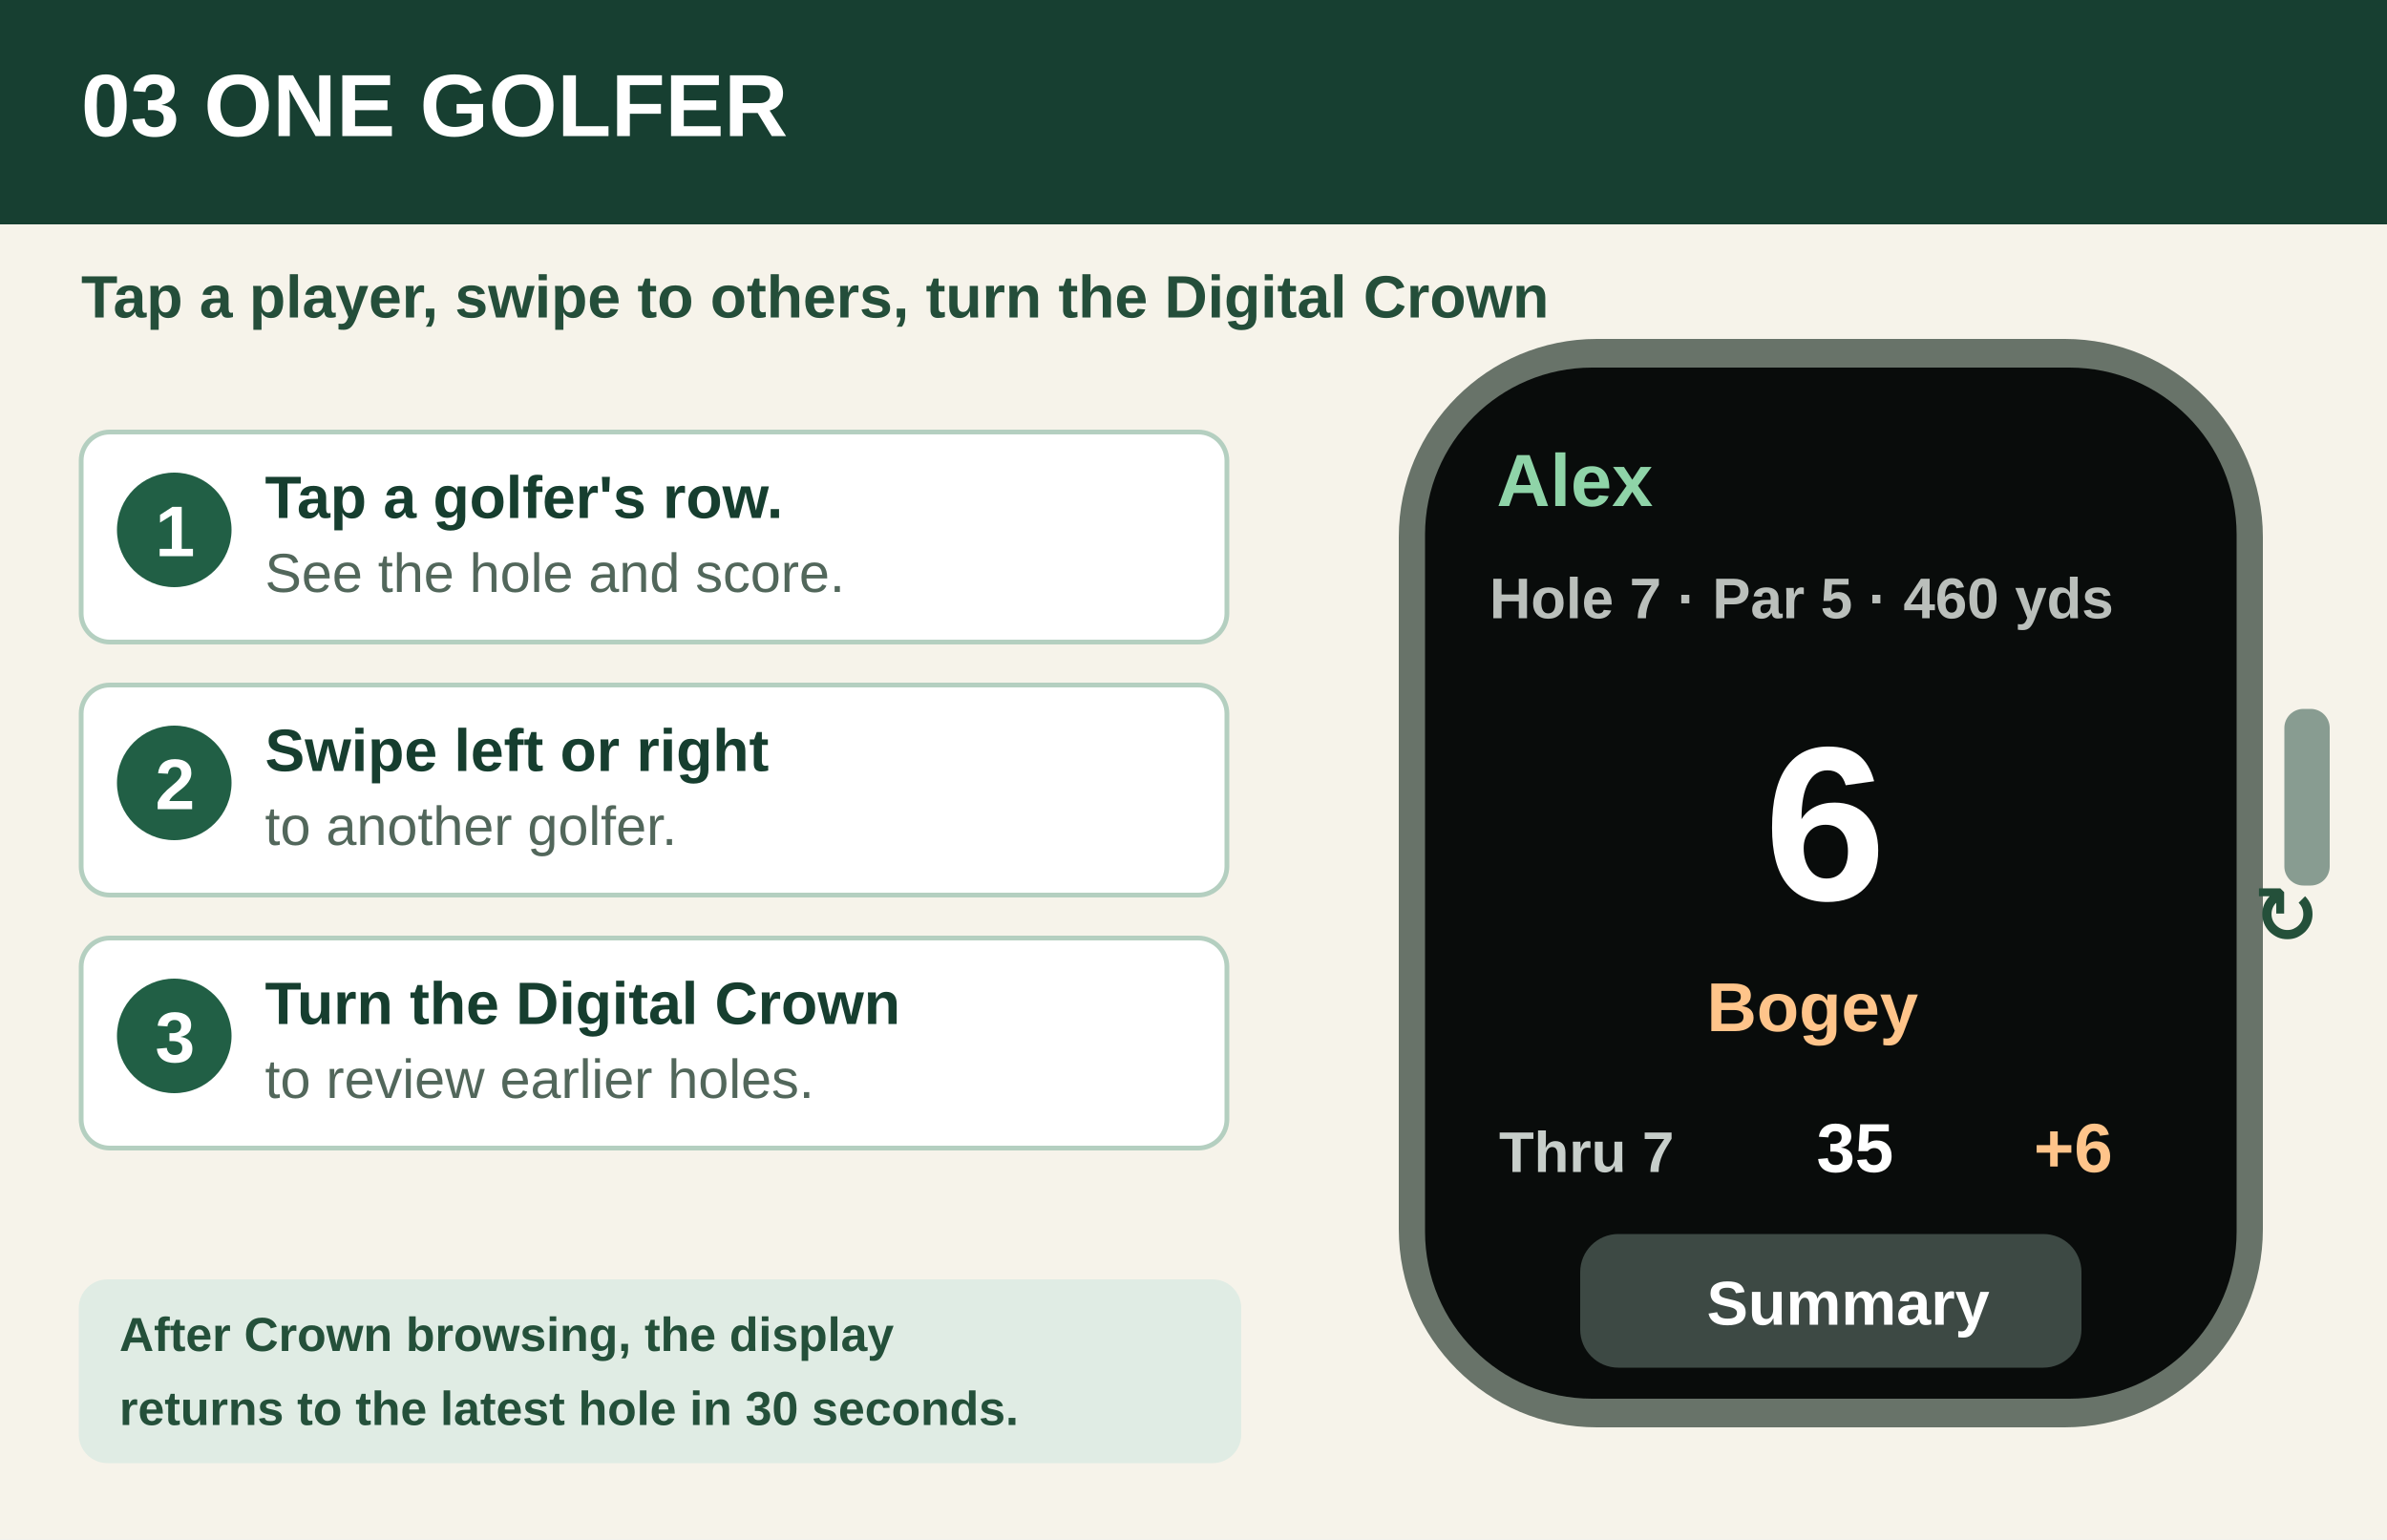
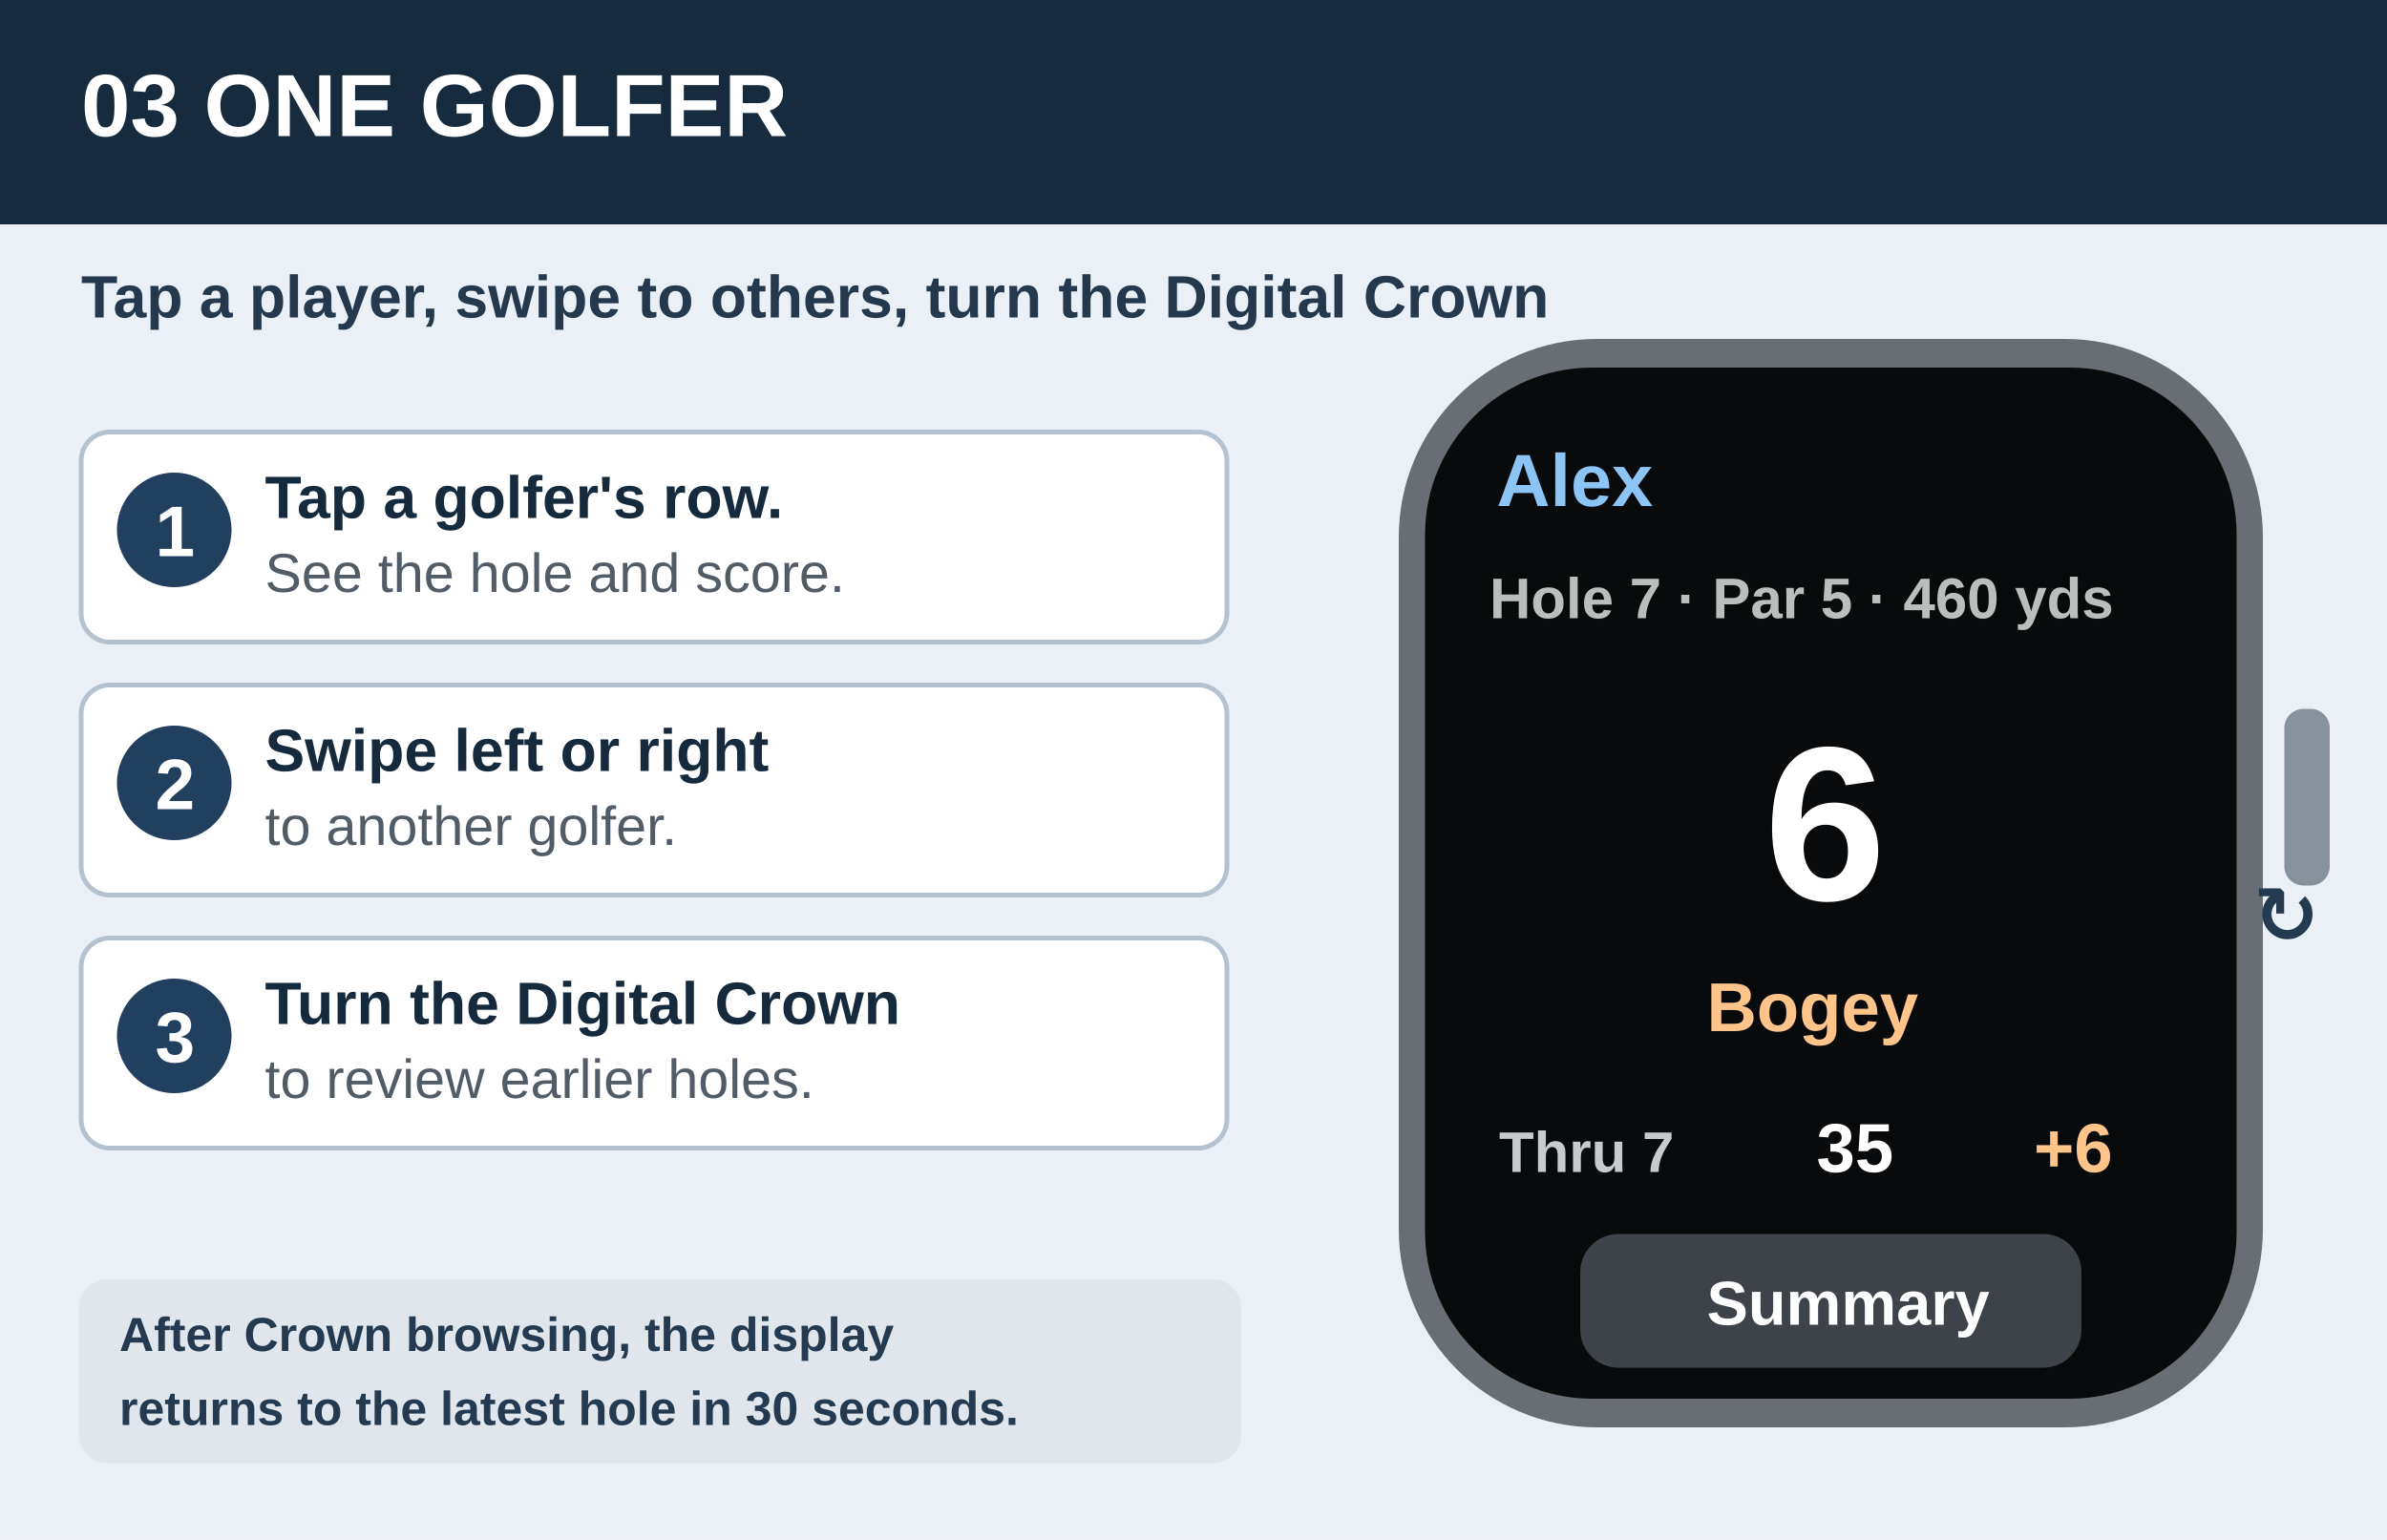
<svg xmlns="http://www.w3.org/2000/svg" width="1000" height="645" viewBox="0 0 1000 645" role="img" aria-label="Apple Watch single-golfer view with score, par, and crown navigation">
-   <rect x="0" y="0" width="1000" height="645" rx="0" fill="#f6f3ea" stroke="none" stroke-width="1" />
-   <rect x="0" y="0" width="1000" height="94" rx="0" fill="#173f31" stroke="none" stroke-width="1" />
+   <rect x="0" y="0" width="1000" height="645" rx="0" fill="#eaf0f6" stroke="none" stroke-width="1" />
+   <rect x="0" y="0" width="1000" height="94" rx="0" fill="#172b3f" stroke="none" stroke-width="1" />
  <text x="34" y="57" fill="#ffffff" font-size="37" font-weight="800" font-family="Arial,Helvetica,sans-serif">03  ONE GOLFER</text>
-   <text x="34" y="133" fill="#244e3a" font-size="25" font-weight="700" font-family="Arial,Helvetica,sans-serif">Tap a player, swipe to others, turn the Digital Crown</text>
-   <rect x="34" y="181" width="480" height="88" rx="12" fill="#fff" stroke="#b4cfc0" stroke-width="2" />
-   <rect x="49" y="198" width="48" height="48" rx="24" fill="#215f45" stroke="none" stroke-width="1" />
+   <text x="34" y="133" fill="#24394e" font-size="25" font-weight="700" font-family="Arial,Helvetica,sans-serif">Tap a player, swipe to others, turn the Digital Crown</text>
+   <rect x="34" y="181" width="480" height="88" rx="12" fill="#fff" stroke="#b4c2cf" stroke-width="2" />
+   <rect x="49" y="198" width="48" height="48" rx="24" fill="#21405f" stroke="none" stroke-width="1" />
  <text x="65" y="233" fill="#fff" font-size="30" font-weight="800" font-family="Arial,Helvetica,sans-serif">1</text>
-   <text x="111" y="217" fill="#163e2f" font-size="25" font-weight="700" font-family="Arial,Helvetica,sans-serif">Tap a golfer's row.</text>
-   <text x="111" y="248" fill="#52675b" font-size="23" font-weight="500" font-family="Arial,Helvetica,sans-serif">See the hole and score.</text>
-   <rect x="34" y="287" width="480" height="88" rx="12" fill="#fff" stroke="#b4cfc0" stroke-width="2" />
-   <rect x="49" y="304" width="48" height="48" rx="24" fill="#215f45" stroke="none" stroke-width="1" />
+   <text x="111" y="217" fill="#162a3e" font-size="25" font-weight="700" font-family="Arial,Helvetica,sans-serif">Tap a golfer's row.</text>
+   <text x="111" y="248" fill="#525c67" font-size="23" font-weight="500" font-family="Arial,Helvetica,sans-serif">See the hole and score.</text>
+   <rect x="34" y="287" width="480" height="88" rx="12" fill="#fff" stroke="#b4c2cf" stroke-width="2" />
+   <rect x="49" y="304" width="48" height="48" rx="24" fill="#21405f" stroke="none" stroke-width="1" />
  <text x="65" y="339" fill="#fff" font-size="30" font-weight="800" font-family="Arial,Helvetica,sans-serif">2</text>
-   <text x="111" y="323" fill="#163e2f" font-size="25" font-weight="700" font-family="Arial,Helvetica,sans-serif">Swipe left or right</text>
-   <text x="111" y="354" fill="#52675b" font-size="23" font-weight="500" font-family="Arial,Helvetica,sans-serif">to another golfer.</text>
-   <rect x="34" y="393" width="480" height="88" rx="12" fill="#fff" stroke="#b4cfc0" stroke-width="2" />
-   <rect x="49" y="410" width="48" height="48" rx="24" fill="#215f45" stroke="none" stroke-width="1" />
+   <text x="111" y="323" fill="#162a3e" font-size="25" font-weight="700" font-family="Arial,Helvetica,sans-serif">Swipe left or right</text>
+   <text x="111" y="354" fill="#525c67" font-size="23" font-weight="500" font-family="Arial,Helvetica,sans-serif">to another golfer.</text>
+   <rect x="34" y="393" width="480" height="88" rx="12" fill="#fff" stroke="#b4c2cf" stroke-width="2" />
+   <rect x="49" y="410" width="48" height="48" rx="24" fill="#21405f" stroke="none" stroke-width="1" />
  <text x="65" y="445" fill="#fff" font-size="30" font-weight="800" font-family="Arial,Helvetica,sans-serif">3</text>
-   <text x="111" y="429" fill="#163e2f" font-size="25" font-weight="700" font-family="Arial,Helvetica,sans-serif">Turn the Digital Crown</text>
-   <text x="111" y="460" fill="#52675b" font-size="23" font-weight="500" font-family="Arial,Helvetica,sans-serif">to review earlier holes.</text>
-   <rect x="33" y="536" width="487" height="77" rx="12" fill="#e0ece4" stroke="none" stroke-width="1" />
-   <text x="50" y="566" fill="#24503a" font-size="20" font-weight="700" font-family="Arial,Helvetica,sans-serif">After Crown browsing, the display</text>
-   <text x="50" y="597" fill="#24503a" font-size="20" font-weight="600" font-family="Arial,Helvetica,sans-serif">returns to the latest hole in 30 seconds.</text>
-   <rect x="586" y="142" width="362" height="456" rx="83" fill="#687369" stroke="none" stroke-width="1" />
-   <rect x="597" y="154" width="340" height="432" rx="70" fill="#090c0b" stroke="none" stroke-width="1" />
+   <text x="111" y="429" fill="#162a3e" font-size="25" font-weight="700" font-family="Arial,Helvetica,sans-serif">Turn the Digital Crown</text>
+   <text x="111" y="460" fill="#525c67" font-size="23" font-weight="500" font-family="Arial,Helvetica,sans-serif">to review earlier holes.</text>
+   <rect x="33" y="536" width="487" height="77" rx="12" fill="#e0e6ec" stroke="none" stroke-width="1" />
+   <text x="50" y="566" fill="#243a50" font-size="20" font-weight="700" font-family="Arial,Helvetica,sans-serif">After Crown browsing, the display</text>
+   <text x="50" y="597" fill="#243a50" font-size="20" font-weight="600" font-family="Arial,Helvetica,sans-serif">returns to the latest hole in 30 seconds.</text>
+   <rect x="586" y="142" width="362" height="456" rx="83" fill="#686e73" stroke="none" stroke-width="1" />
+   <rect x="597" y="154" width="340" height="432" rx="70" fill="#090a0c" stroke="none" stroke-width="1" />
  <g transform="translate(597,154)">
-     <text x="30" y="58" fill="#8fd4a8" font-size="31" font-weight="800" font-family="Arial,Helvetica,sans-serif">Alex</text>
+     <text x="30" y="58" fill="#8cc4f5" font-size="31" font-weight="800" font-family="Arial,Helvetica,sans-serif">Alex</text>
    <text x="27" y="105" fill="#babfbb" font-size="24" font-weight="600" font-family="Arial,Helvetica,sans-serif">Hole 7 · Par 5 · 460 yds</text>
    <text x="142" y="223" fill="#fff" font-size="92" font-weight="800" font-family="Arial,Helvetica,sans-serif">6</text>
    <text x="118" y="278" fill="#ffc48a" font-size="29" font-weight="600" font-family="Arial,Helvetica,sans-serif">Bogey</text>
-     <text x="31" y="337" fill="#c7ceca" font-size="24" font-weight="600" font-family="Arial,Helvetica,sans-serif">Thru 7</text>
+     <text x="31" y="337" fill="#c7cbce" font-size="24" font-weight="600" font-family="Arial,Helvetica,sans-serif">Thru 7</text>
    <text x="164" y="337" fill="#fff" font-size="29" font-weight="600" font-family="Arial,Helvetica,sans-serif">35</text>
    <text x="255" y="337" fill="#ffc48a" font-size="29" font-weight="600" font-family="Arial,Helvetica,sans-serif">+6</text>
-     <rect x="65" y="363" width="210" height="56" rx="16" fill="#3d4944" stroke="none" stroke-width="1" />
+     <rect x="65" y="363" width="210" height="56" rx="16" fill="#3d4349" stroke="none" stroke-width="1" />
    <text x="118" y="401" fill="#fff" font-size="26" font-weight="700" font-family="Arial,Helvetica,sans-serif">Summary</text>
  </g>
-   <rect x="957" y="297" width="19" height="74" rx="8" fill="#889c91" stroke="none" stroke-width="1" />
-   <text x="944" y="395" fill="#24503a" font-size="33" font-weight="600" font-family="Arial,Helvetica,sans-serif">↻</text>
+   <rect x="957" y="297" width="19" height="74" rx="8" fill="#88929c" stroke="none" stroke-width="1" />
+   <text x="944" y="395" fill="#243a50" font-size="33" font-weight="600" font-family="Arial,Helvetica,sans-serif">↻</text>
</svg>
